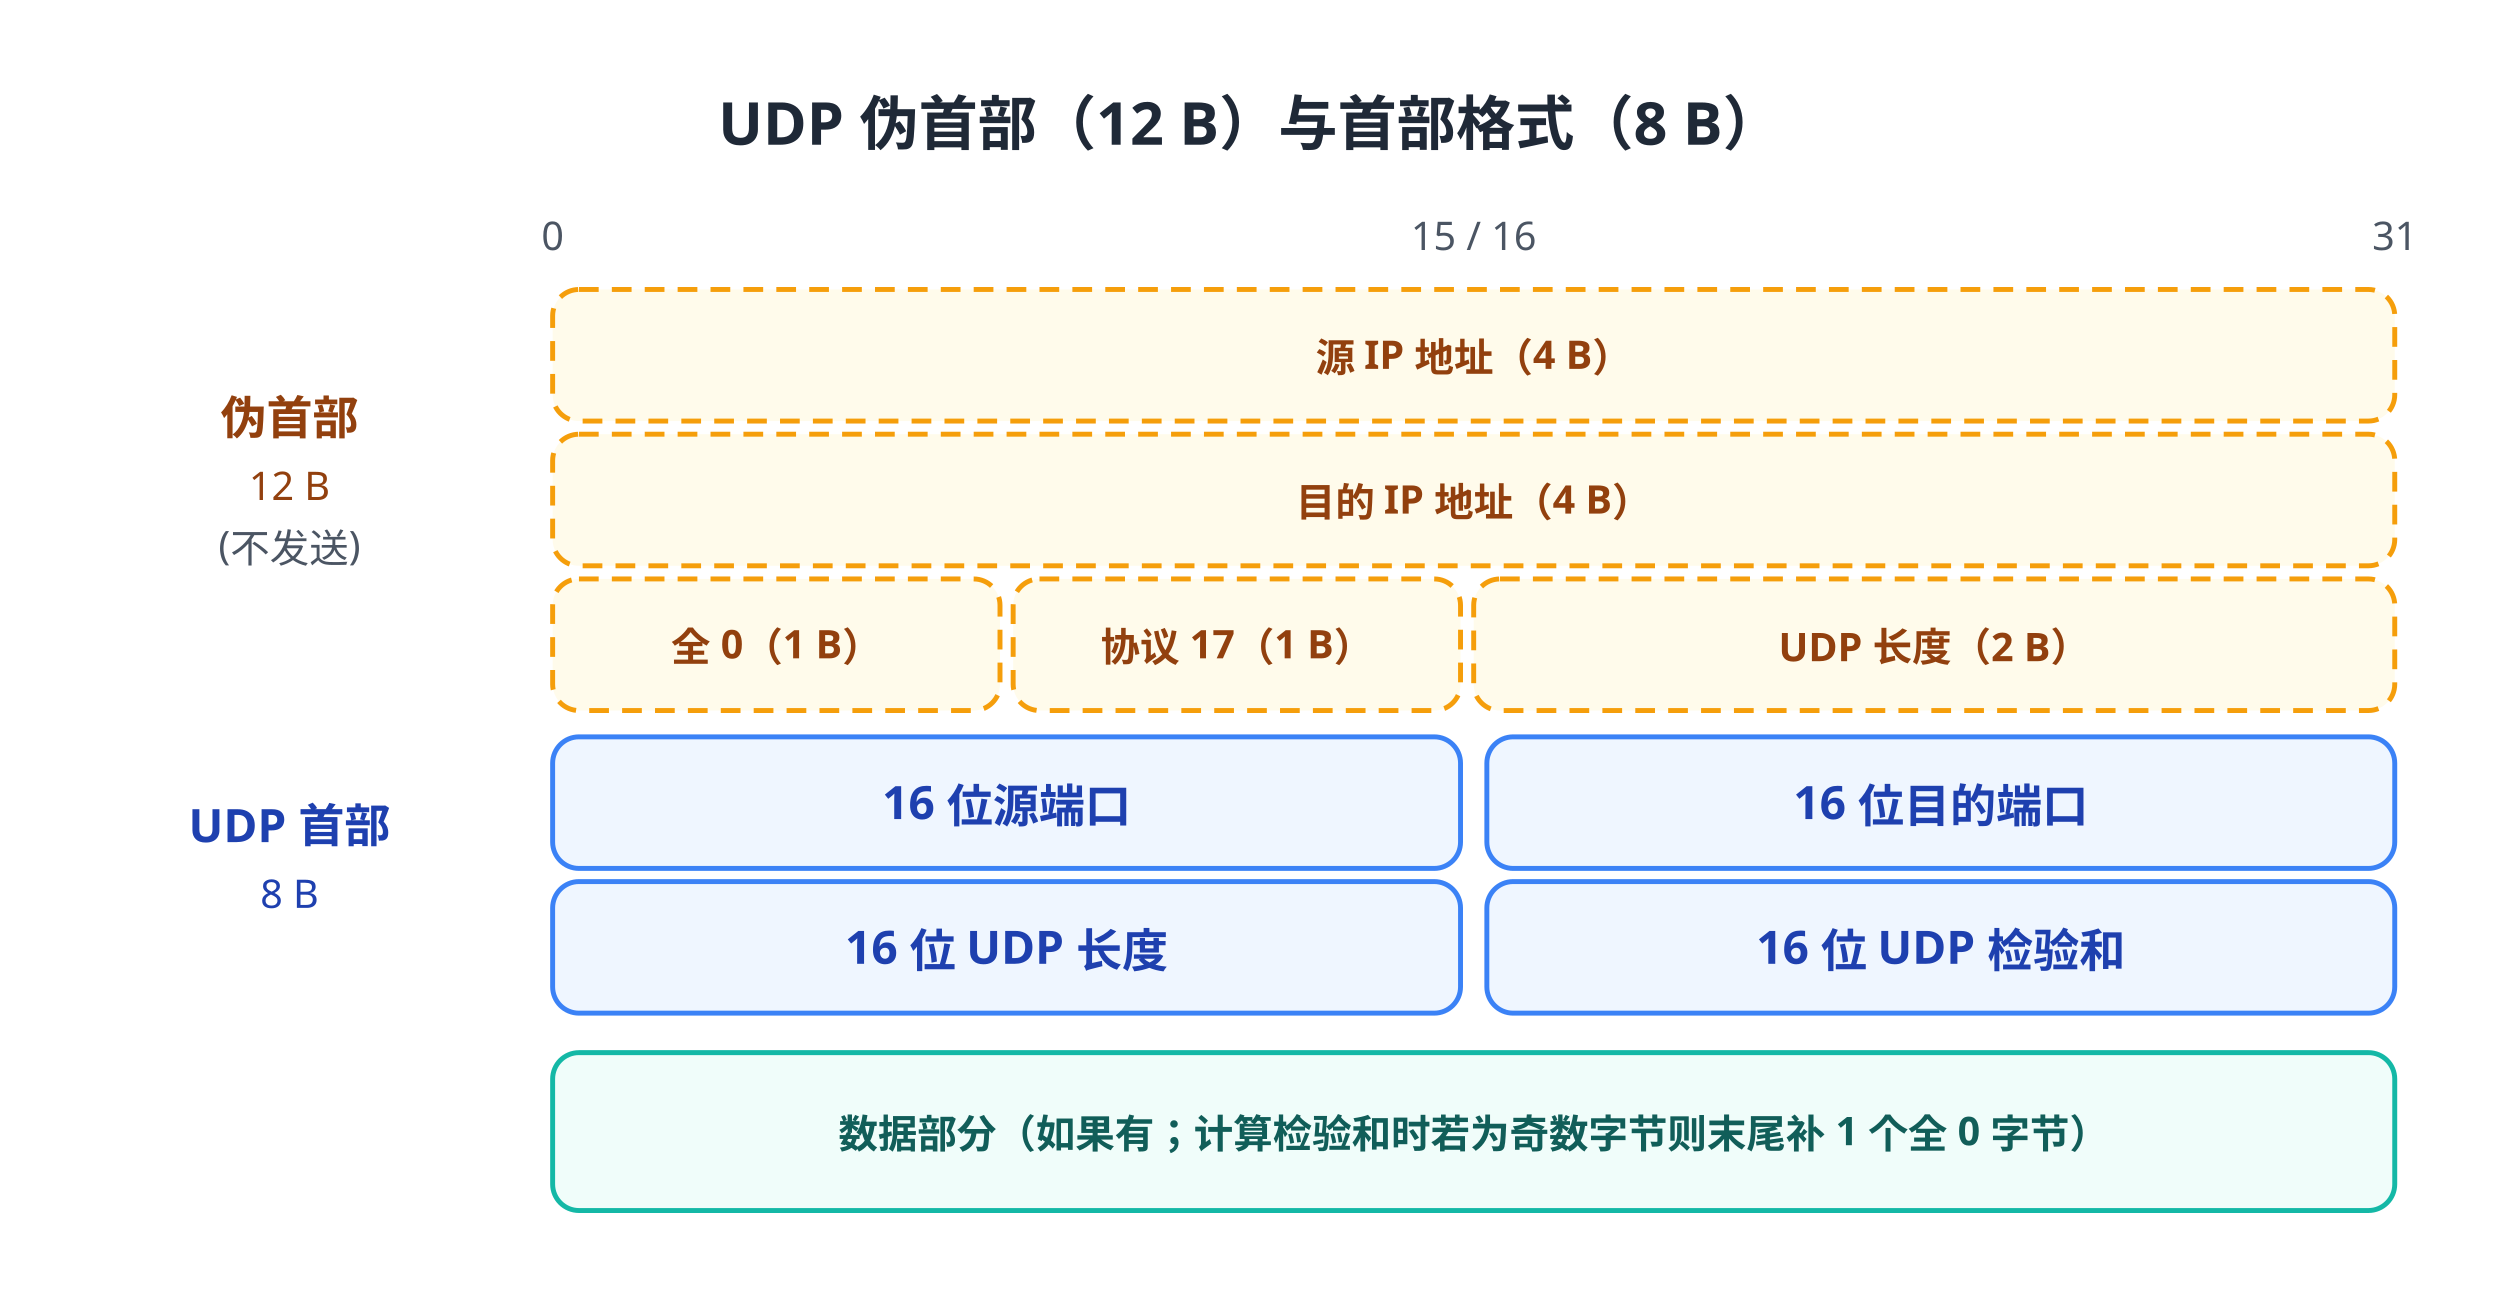
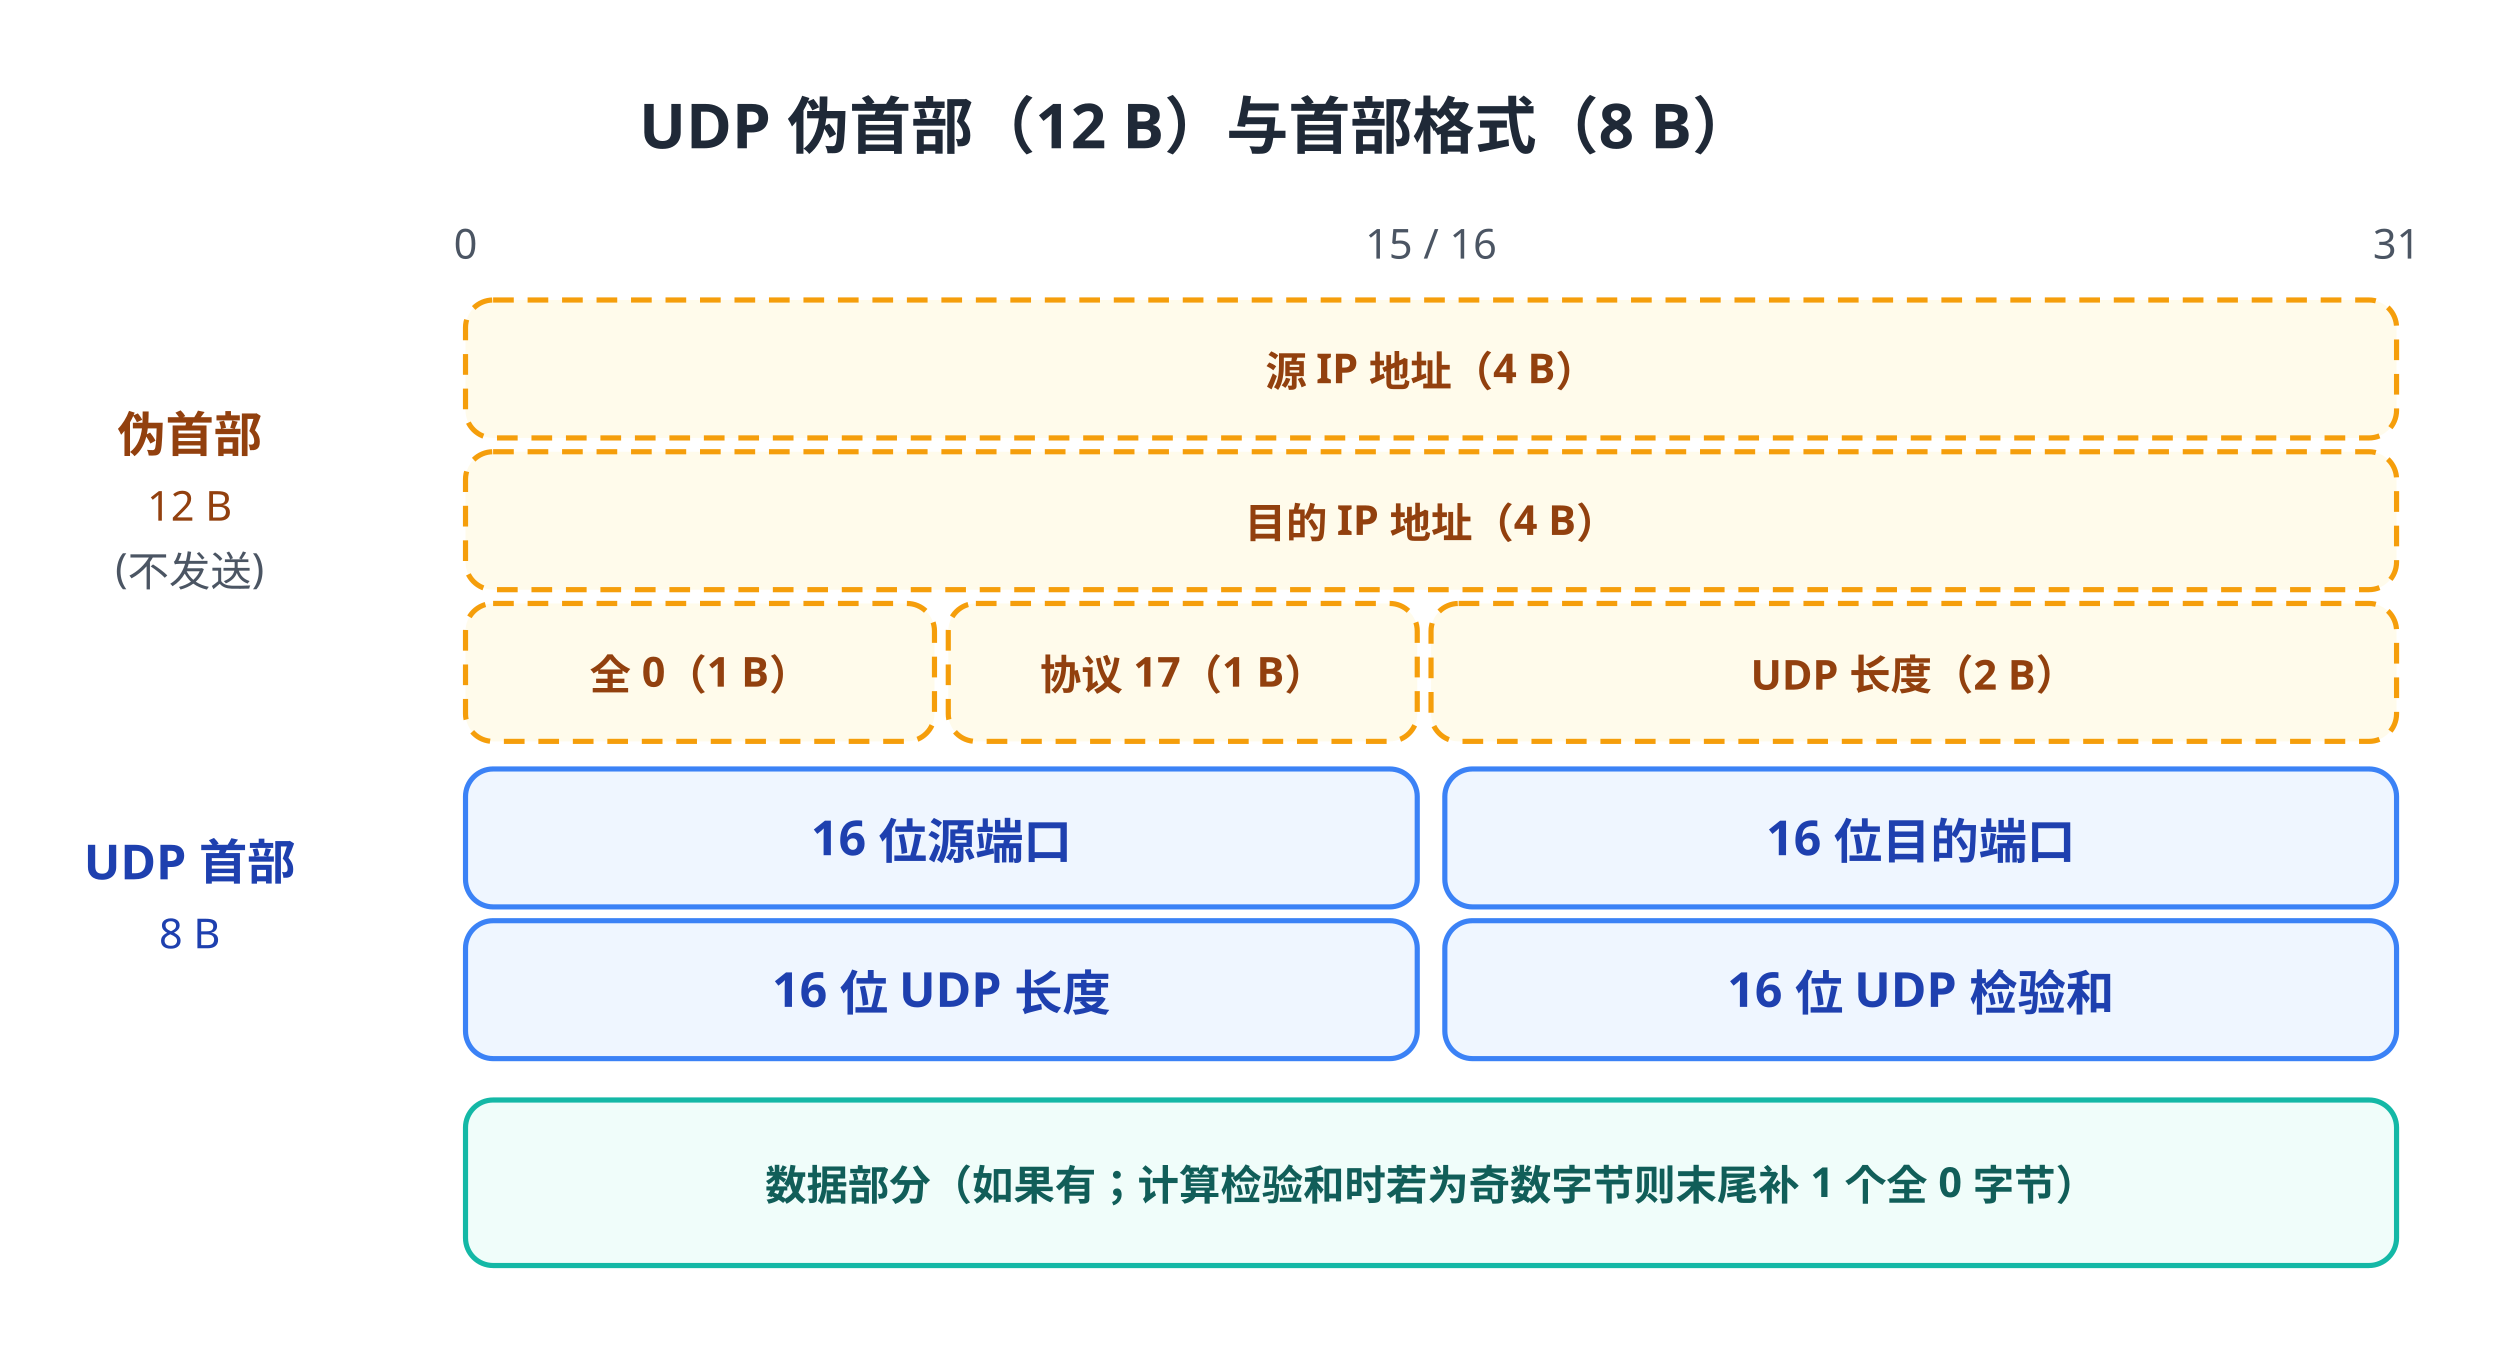
- <svg xmlns="http://www.w3.org/2000/svg" viewBox="0 0 760 392" width="760" height="392" role="img">
+ <svg xmlns="http://www.w3.org/2000/svg" viewBox="33 1 725 391" width="725" height="391" role="img">
  <g font-family="'PingFang SC','Noto Sans SC','Microsoft YaHei',system-ui,sans-serif">
    <text x="380" y="44" text-anchor="middle" font-size="18" font-weight="600" fill="#1f2937">UDP 伪首部（12 B）与首部格式（8 B）</text>
    <g font-size="12" font-weight="400" fill="#4b5563" text-anchor="middle">
      <text x="168" y="76">0</text>
      <text x="448" y="76">15 / 16</text>
      <text x="728" y="76">31</text>
    </g>
    <g text-anchor="middle">
      <text x="88" y="132" font-size="14" font-weight="600" fill="#92400e">伪首部</text>
      <text x="88" y="152" font-size="12" font-weight="400" fill="#92400e">12 B</text>
      <text x="88" y="170" font-size="12" font-weight="400" fill="#4b5563">(不发送)</text>
      <text x="88" y="256" font-size="14" font-weight="600" fill="#1e40af">UDP 首部</text>
      <text x="88" y="276" font-size="12" font-weight="400" fill="#1e40af">8 B</text>
    </g>
    <g stroke="#f59e0b" stroke-width="1.5" stroke-dasharray="6 4" fill="#fffbeb">
      <rect x="168" y="88" width="560" height="40" rx="8" />
      <rect x="168" y="132" width="560" height="40" rx="8" />
      <rect x="168" y="176" width="136" height="40" rx="8" />
      <rect x="308" y="176" width="136" height="40" rx="8" />
      <rect x="448" y="176" width="280" height="40" rx="8" />
    </g>
    <g text-anchor="middle" font-size="12" font-weight="600" fill="#92400e">
      <text x="448" y="113">源 IP 地址（4 B）</text>
      <text x="448" y="157">目的 IP 地址（4 B）</text>
      <text x="236" y="201">全 0（1 B）</text>
      <text x="376" y="201">协议 17（1 B）</text>
      <text x="588" y="201">UDP 长度（2 B）</text>
    </g>
    <g stroke="#3b82f6" stroke-width="1.5" fill="#eff6ff">
      <rect x="168" y="224" width="276" height="40" rx="8" />
      <rect x="452" y="224" width="276" height="40" rx="8" />
      <rect x="168" y="268" width="276" height="40" rx="8" />
      <rect x="452" y="268" width="276" height="40" rx="8" />
    </g>
    <g text-anchor="middle" font-size="14" font-weight="600" fill="#1e40af">
      <text x="306" y="249">16 位源端口</text>
      <text x="590" y="249">16 位目的端口</text>
      <text x="306" y="293">16 位 UDP 长度</text>
      <text x="590" y="293">16 位 UDP 检验和</text>
    </g>
    <rect x="168" y="320" width="560" height="48" rx="8" fill="#f0fdfa" stroke="#14b8a6" stroke-width="1.5" />
    <text x="448" y="349" text-anchor="middle" font-size="12" font-weight="600" fill="#115e59">数据部分（如果有；计算检验和时若为奇数字节则末尾补 1 个全 0 字节）</text>
  </g>
</svg>
